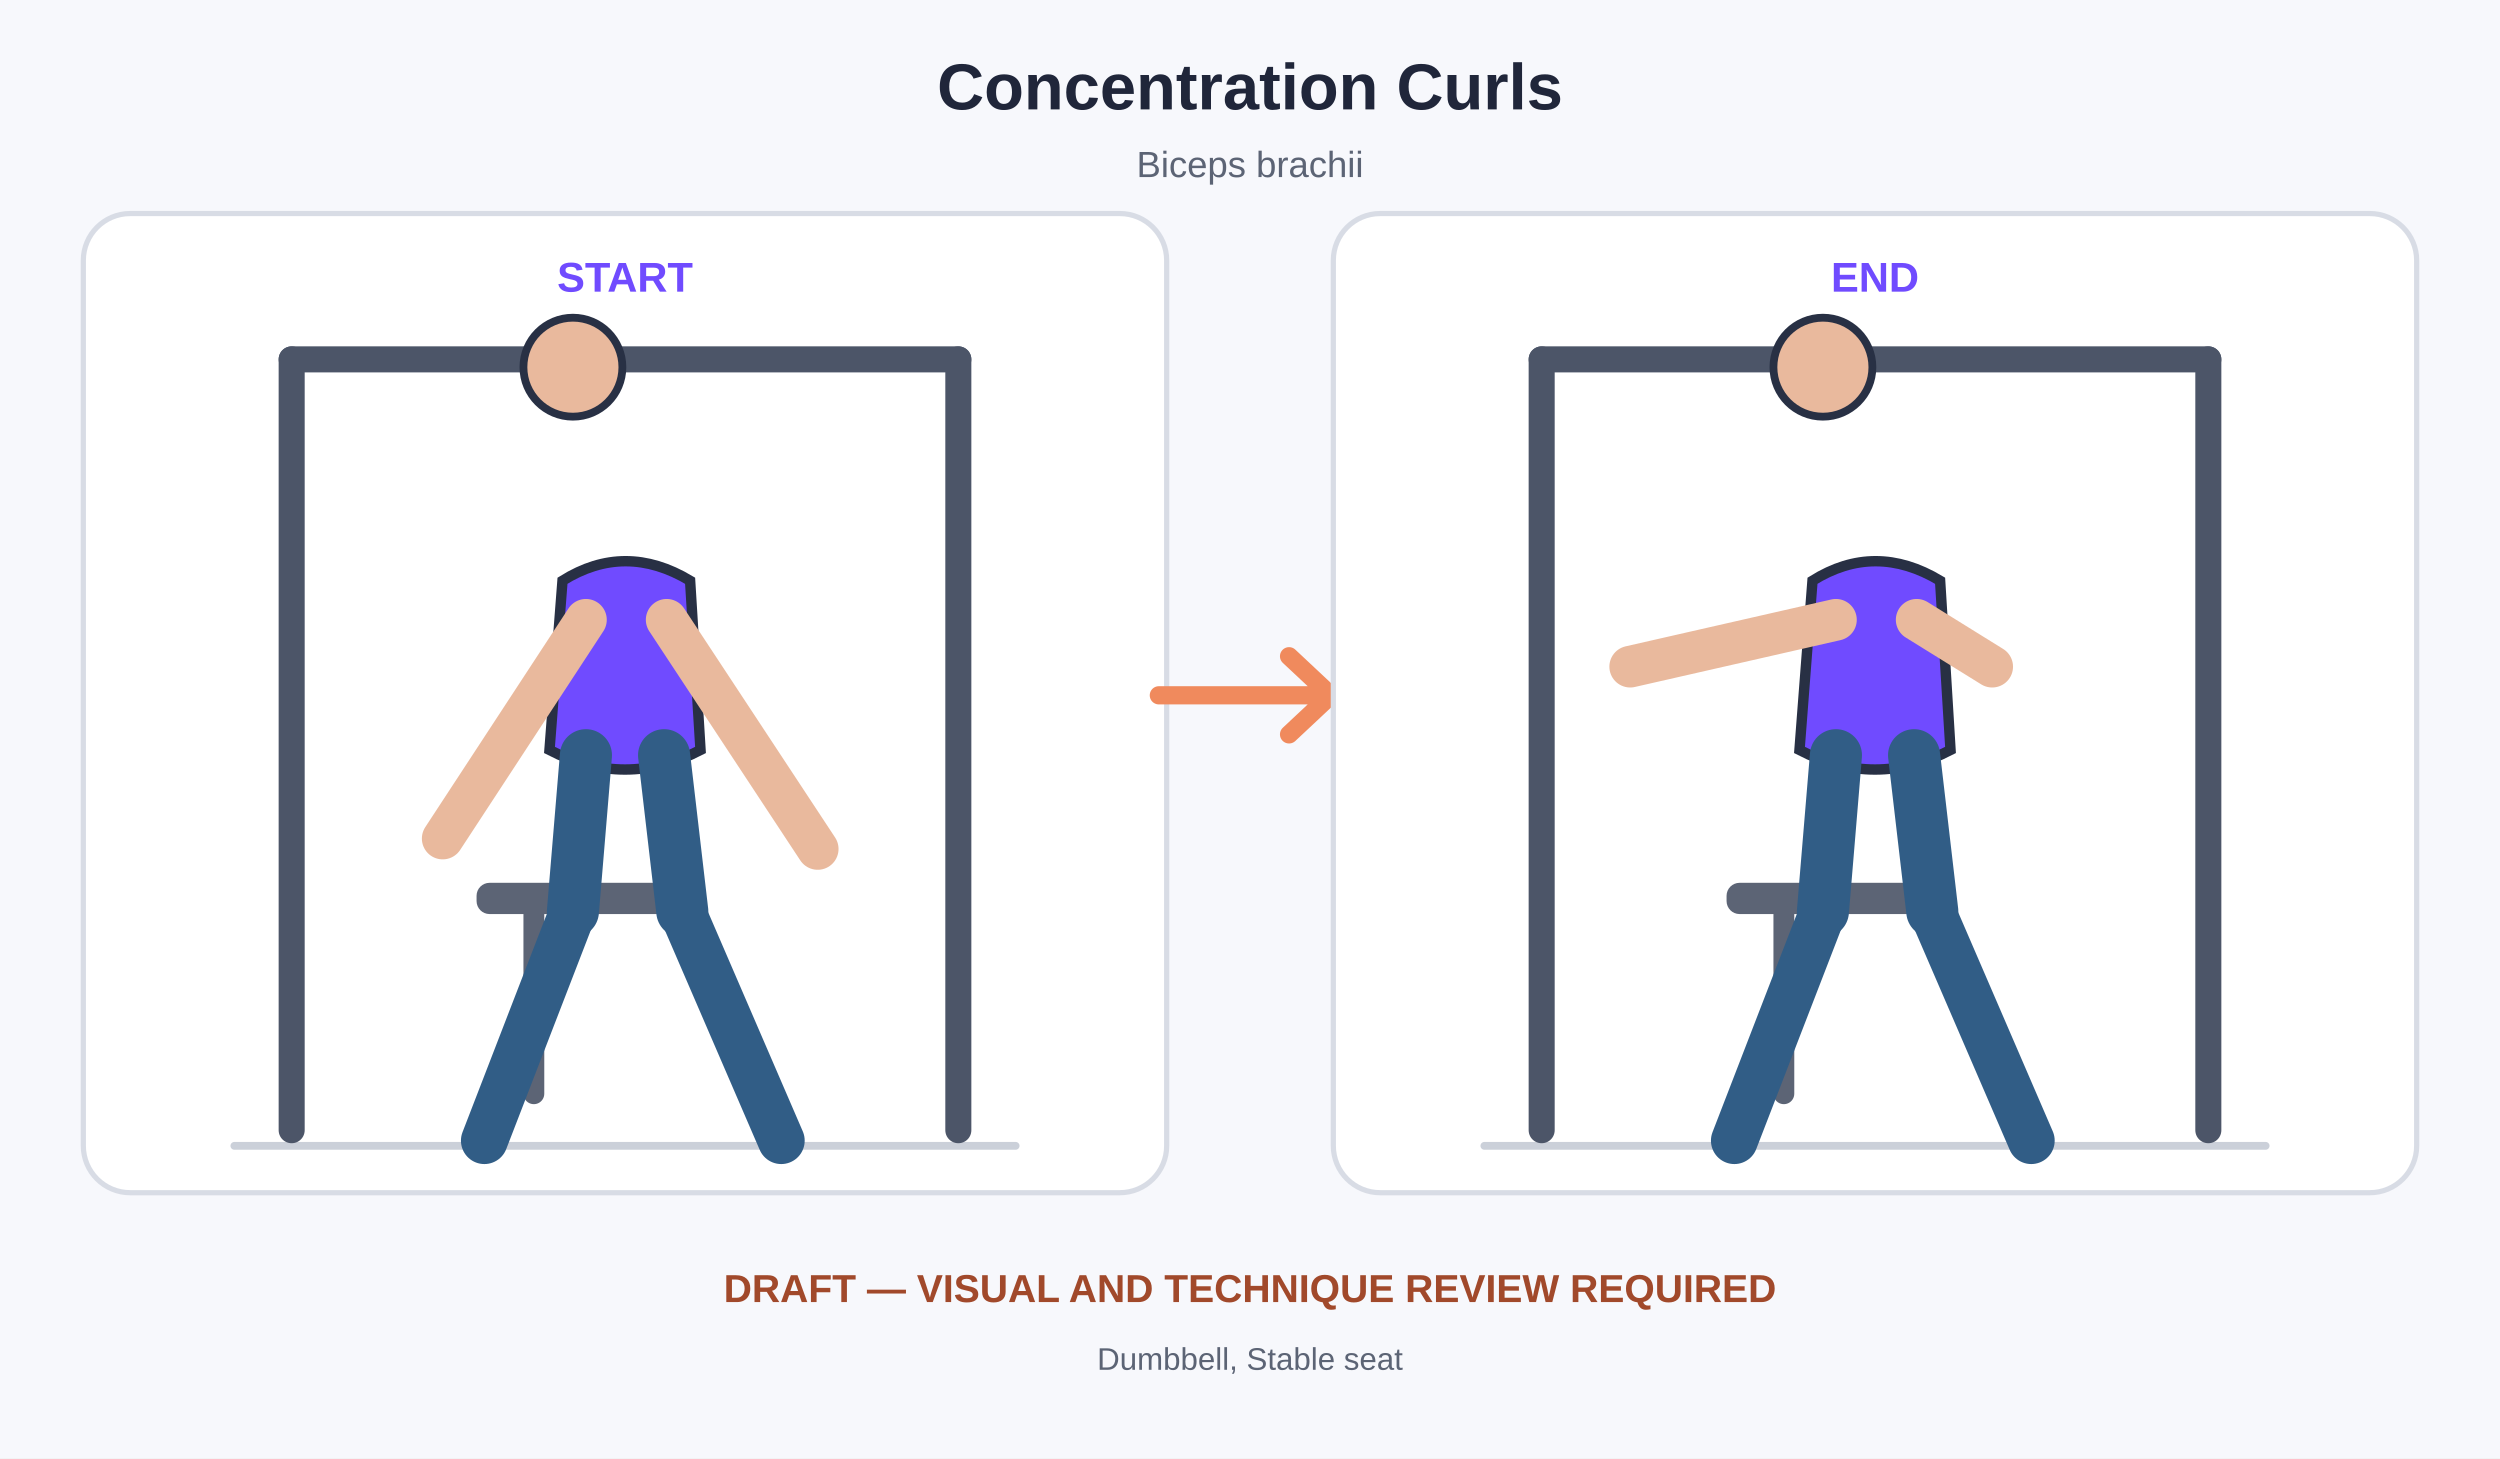
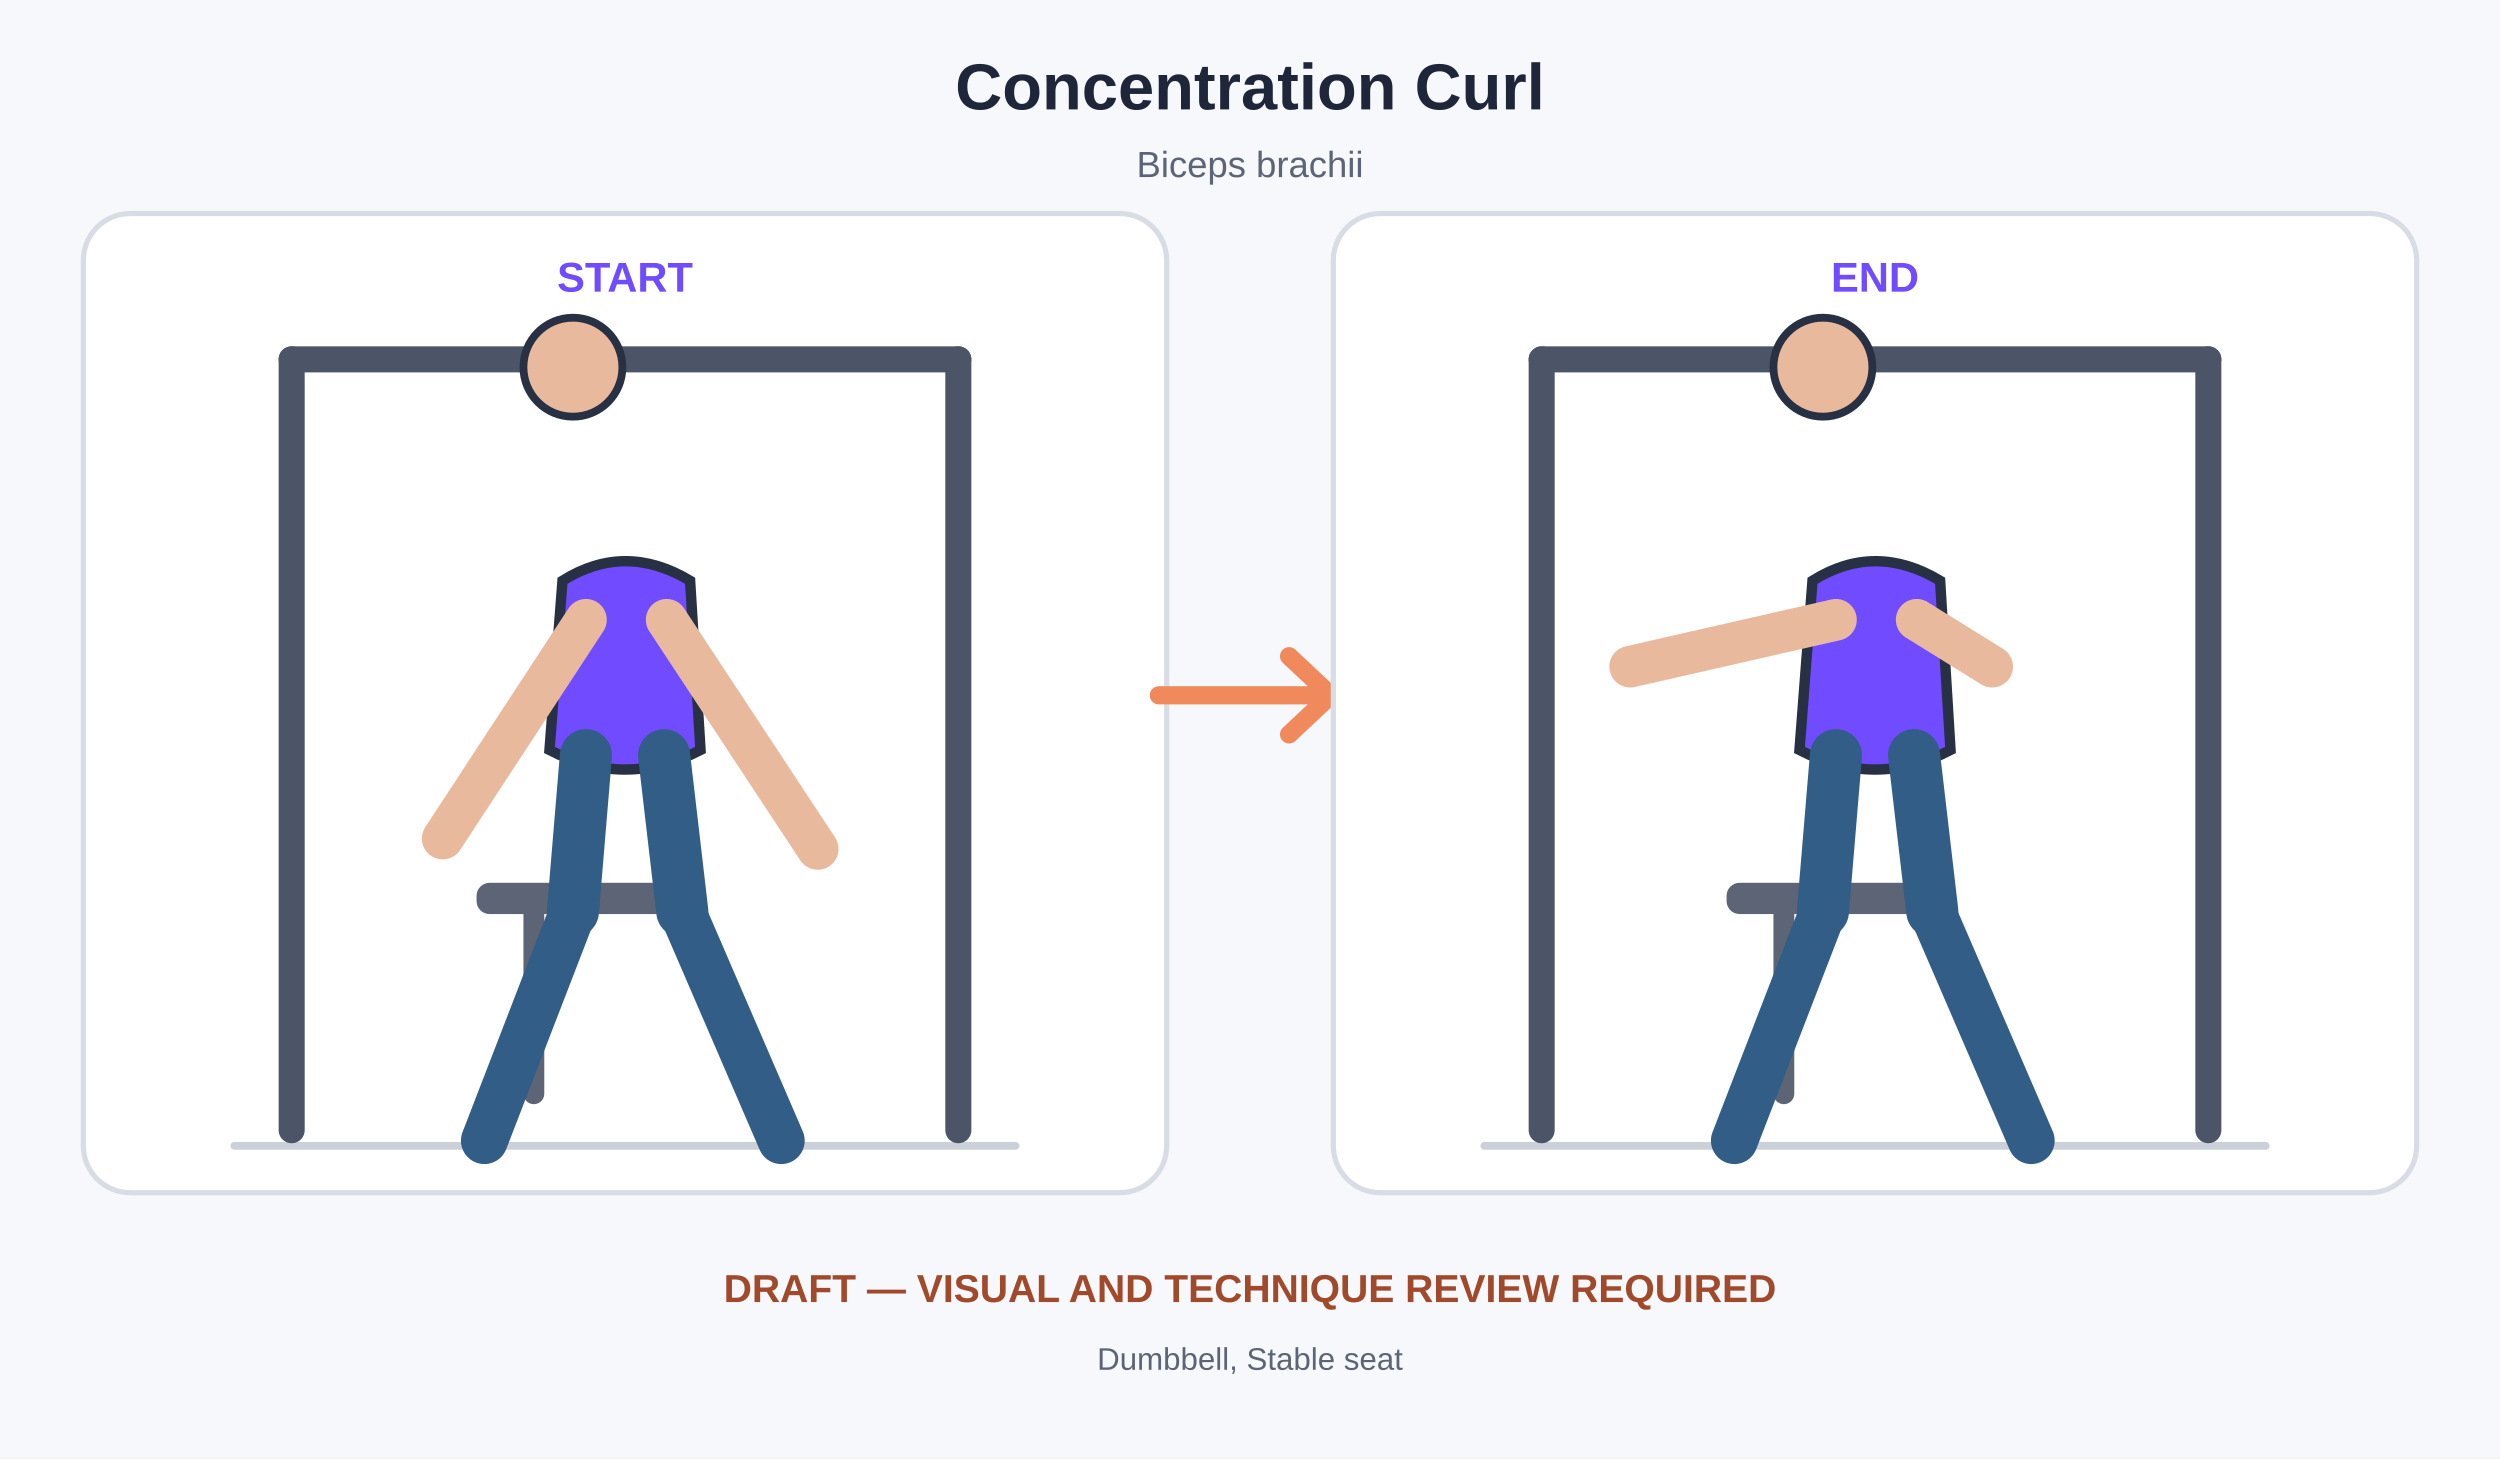
<svg xmlns="http://www.w3.org/2000/svg" viewBox="0 0 960 560" role="img" aria-labelledby="title description">
  <rect width="960" height="560" fill="#F7F8FC" />
-   <text x="480" y="42" text-anchor="middle" font-family="Arial,sans-serif" font-size="25" font-weight="700" fill="#20263A">Concentration Curls</text>
+   <text x="480" y="42" text-anchor="middle" font-family="Arial,sans-serif" font-size="25" font-weight="700" fill="#20263A">Concentration Curl</text>
  <text x="480" y="68" text-anchor="middle" font-family="Arial,sans-serif" font-size="14" fill="#5C6475">Biceps brachii</text>
  <rect x="32" y="82" width="416" height="376" rx="18" fill="#FFFFFF" stroke="#D8DCE5" stroke-width="2" />
  <text x="240" y="112" text-anchor="middle" font-family="Arial,sans-serif" font-size="16" font-weight="700" fill="#704BFF">START</text>
  <path d="M90 440 L390 440" fill="none" stroke="#CBD0D9" stroke-width="3" stroke-linecap="round" />
  <path d="M112 434 L112 138" fill="none" stroke="#4C5568" stroke-width="10" stroke-linecap="round" />
  <path d="M368 434 L368 138" fill="none" stroke="#4C5568" stroke-width="10" stroke-linecap="round" />
  <path d="M112 138 L368 138" fill="none" stroke="#4C5568" stroke-width="10" stroke-linecap="round" />
  <rect x="183" y="339" width="78" height="12" rx="5" fill="#5C6475" />
  <path d="M205 346 L205 420" fill="none" stroke="#5C6475" stroke-width="8" stroke-linecap="round" />
  <circle cx="220" cy="141" r="19" fill="#E9B99D" stroke="#283044" stroke-width="3" />
  <path d="M216 223 Q240 208 265 223 L269 288 Q240 303 211 288 Z" fill="#704BFF" stroke="#283044" stroke-width="4" transform="rotate(0 240 253)" />
  <path d="M225 238 L170 322" fill="none" stroke="#E9B99D" stroke-width="16" stroke-linecap="round" />
  <path d="M256 238 L314 326" fill="none" stroke="#E9B99D" stroke-width="16" stroke-linecap="round" />
  <path d="M225 290 L220 350" fill="none" stroke="#315D86" stroke-width="20" stroke-linecap="round" />
  <path d="M220 350 L186 438" fill="none" stroke="#315D86" stroke-width="18" stroke-linecap="round" />
  <path d="M255 290 L262 350" fill="none" stroke="#315D86" stroke-width="20" stroke-linecap="round" />
  <path d="M262 350 L300 438" fill="none" stroke="#315D86" stroke-width="18" stroke-linecap="round" />
  <path d="M445 267 L510 267 M495 252 L511 267 L495 282" fill="none" stroke="#F08A5D" stroke-width="7" stroke-linecap="round" stroke-linejoin="round" />
  <rect x="512" y="82" width="416" height="376" rx="18" fill="#FFFFFF" stroke="#D8DCE5" stroke-width="2" />
  <text x="720" y="112" text-anchor="middle" font-family="Arial,sans-serif" font-size="16" font-weight="700" fill="#704BFF">END</text>
  <path d="M570 440 L870 440" fill="none" stroke="#CBD0D9" stroke-width="3" stroke-linecap="round" />
  <path d="M592 434 L592 138" fill="none" stroke="#4C5568" stroke-width="10" stroke-linecap="round" />
  <path d="M848 434 L848 138" fill="none" stroke="#4C5568" stroke-width="10" stroke-linecap="round" />
  <path d="M592 138 L848 138" fill="none" stroke="#4C5568" stroke-width="10" stroke-linecap="round" />
  <rect x="663" y="339" width="78" height="12" rx="5" fill="#5C6475" />
  <path d="M685 346 L685 420" fill="none" stroke="#5C6475" stroke-width="8" stroke-linecap="round" />
  <circle cx="700" cy="141" r="19" fill="#E9B99D" stroke="#283044" stroke-width="3" />
  <path d="M696 223 Q720 208 745 223 L749 288 Q720 303 691 288 Z" fill="#704BFF" stroke="#283044" stroke-width="4" transform="rotate(0 720 253)" />
  <path d="M705 238 L626 256" fill="none" stroke="#E9B99D" stroke-width="16" stroke-linecap="round" />
  <path d="M736 238 L765 256" fill="none" stroke="#E9B99D" stroke-width="16" stroke-linecap="round" />
  <path d="M705 290 L700 350" fill="none" stroke="#315D86" stroke-width="20" stroke-linecap="round" />
  <path d="M700 350 L666 438" fill="none" stroke="#315D86" stroke-width="18" stroke-linecap="round" />
  <path d="M735 290 L742 350" fill="none" stroke="#315D86" stroke-width="20" stroke-linecap="round" />
  <path d="M742 350 L780 438" fill="none" stroke="#315D86" stroke-width="18" stroke-linecap="round" />
  <text x="480" y="500" text-anchor="middle" font-family="Arial,sans-serif" font-size="15" font-weight="700" fill="#A1492B">DRAFT — VISUAL AND TECHNIQUE REVIEW REQUIRED</text>
  <text x="480" y="526" text-anchor="middle" font-family="Arial,sans-serif" font-size="12" fill="#5C6475">Dumbbell, Stable seat</text>
</svg>
